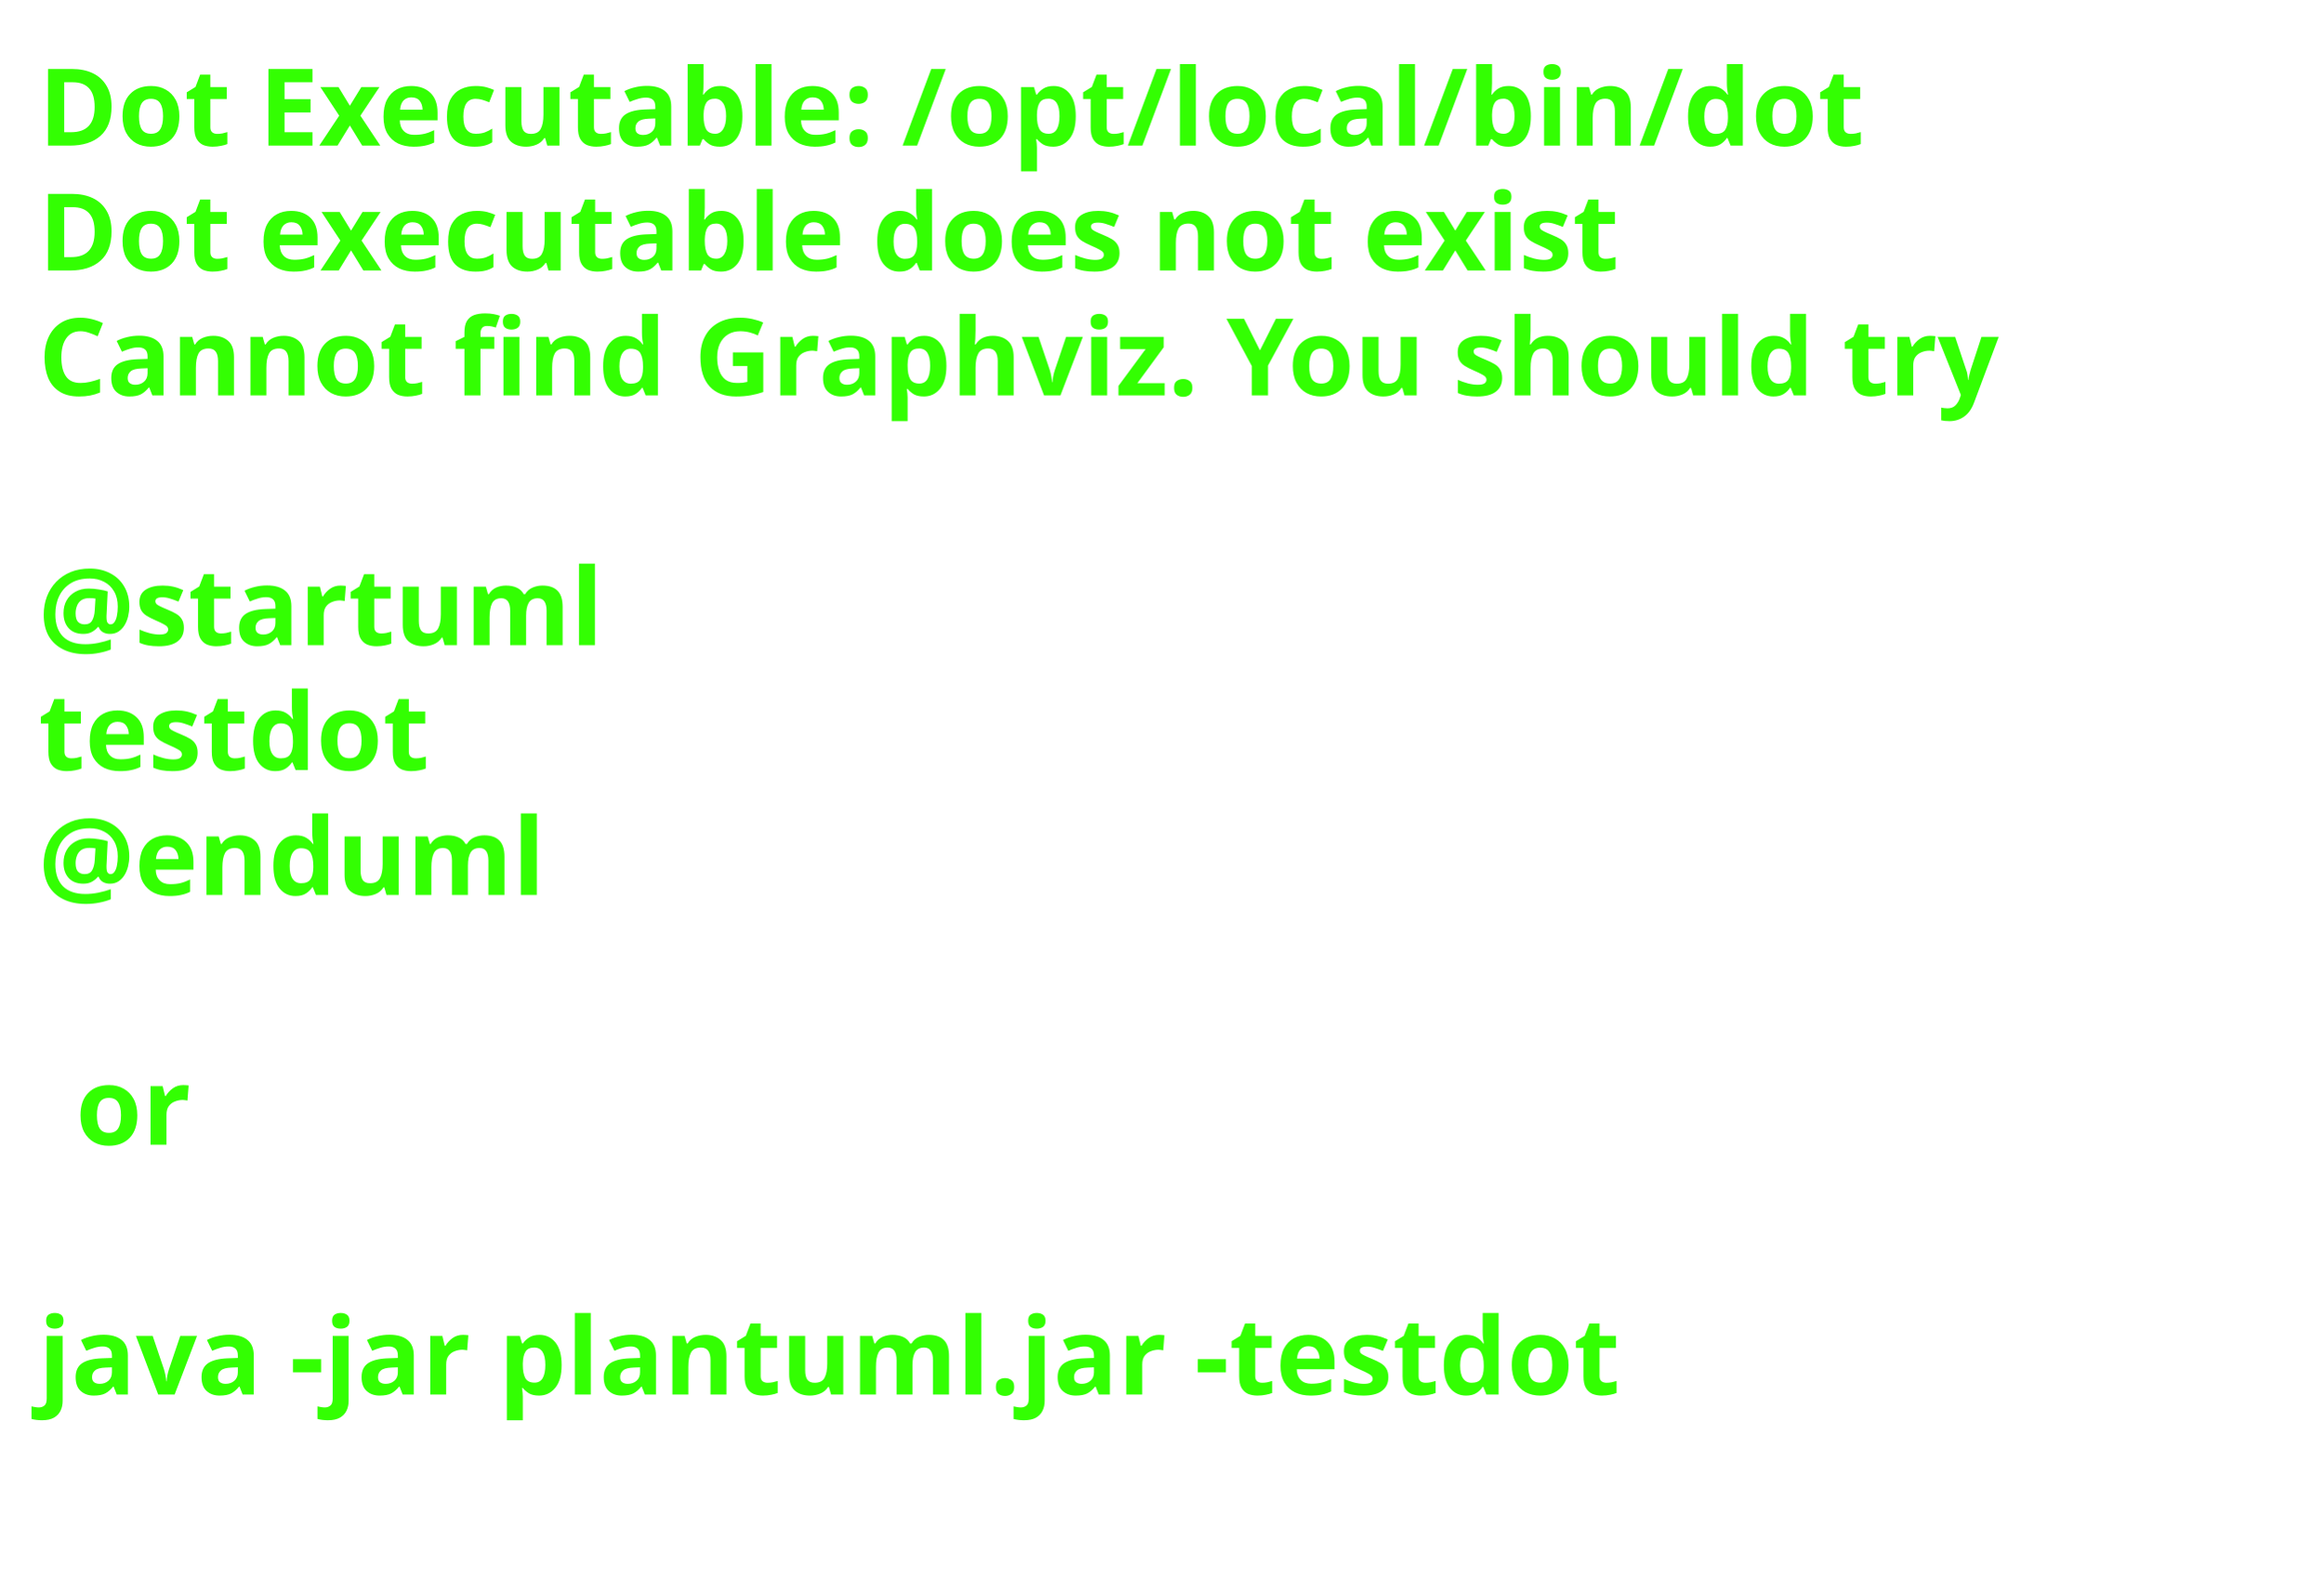
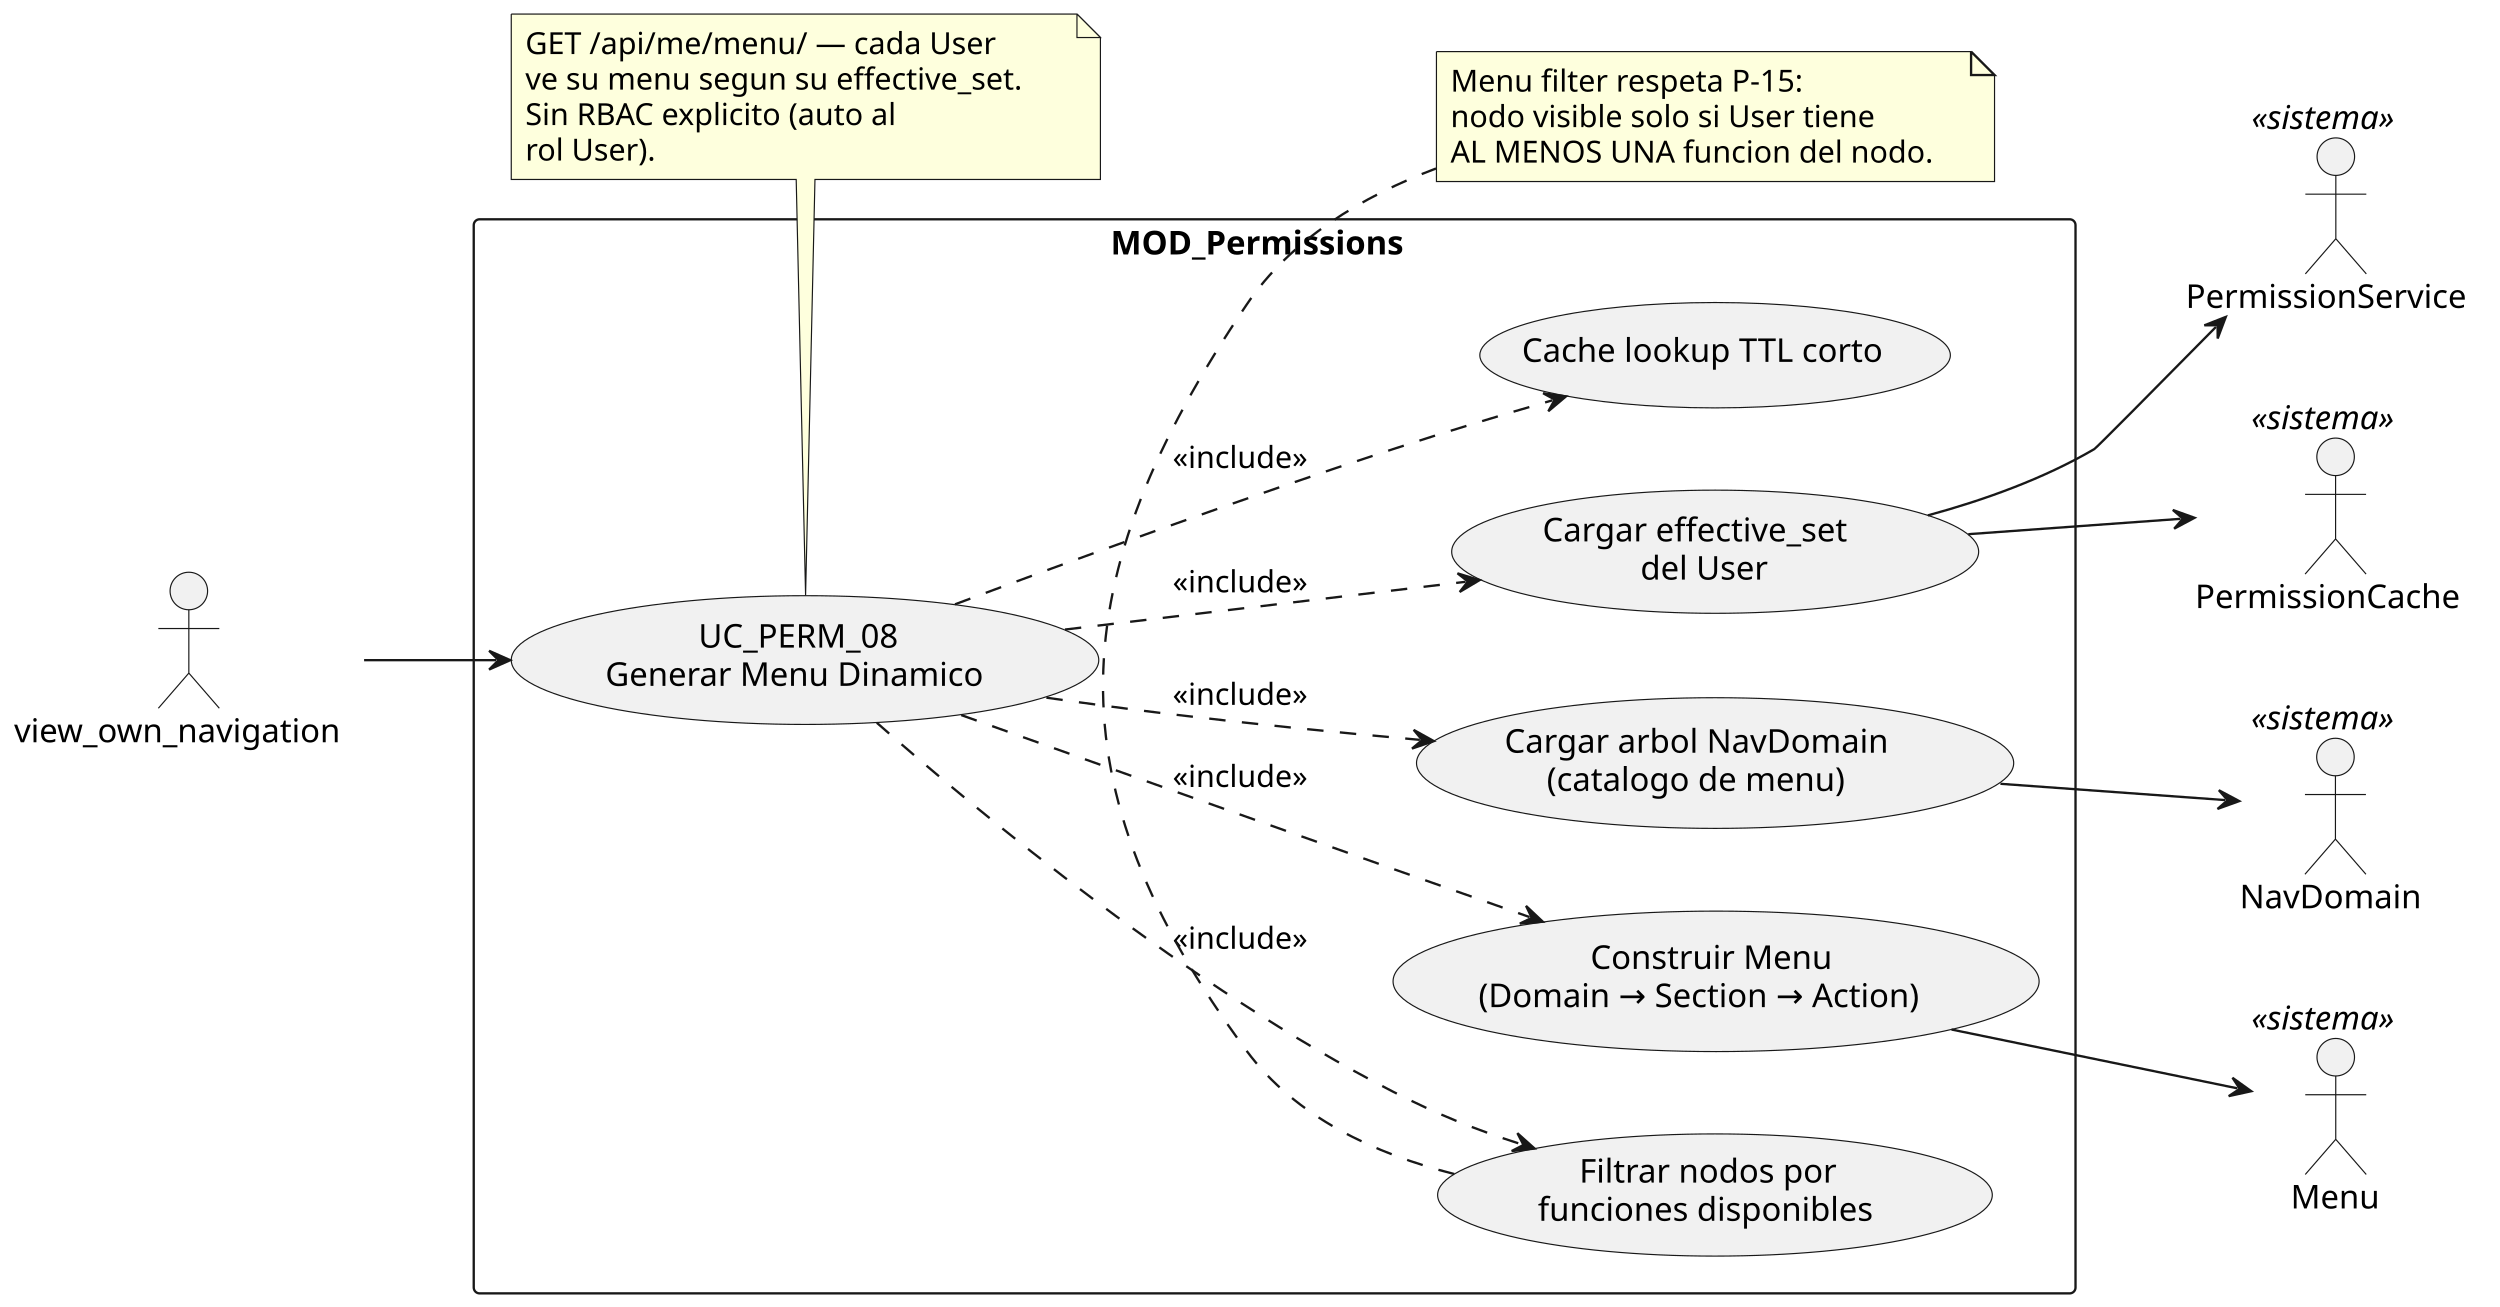
- <svg xmlns="http://www.w3.org/2000/svg" contentStyleType="text/css" height="206px" preserveAspectRatio="none" style="width:303px;height:206px;background:#FFFFFF;" version="1.1" viewBox="0 0 303 206" width="303px" zoomAndPan="magnify">
+ <svg xmlns="http://www.w3.org/2000/svg" contentStyleType="text/css" height="557px" preserveAspectRatio="none" style="width:1066px;height:557px;background:#FFFFFF;" version="1.1" viewBox="0 0 1066 557" width="1066px" zoomAndPan="magnify">
  <defs />
  <g>
-     <text fill="#33FF02" font-family="sans-serif" font-size="14" font-weight="bold" lengthAdjust="spacing" textLength="264.954" x="5" y="19">Dot Executable: /opt/local/bin/dot</text>
-     <text fill="#33FF02" font-family="sans-serif" font-size="14" font-weight="bold" lengthAdjust="spacing" textLength="236.264" x="5" y="35.297">Dot executable does not exist</text>
-     <text fill="#33FF02" font-family="sans-serif" font-size="14" font-weight="bold" lengthAdjust="spacing" textLength="291.587" x="5" y="51.594">Cannot find Graphviz. You should try</text>
-     <text fill="#33FF02" font-family="sans-serif" font-size="14" font-weight="bold" lengthAdjust="spacing" textLength="4.874" x="5" y="67.891"> </text>
-     <text fill="#33FF02" font-family="sans-serif" font-size="14" font-weight="bold" lengthAdjust="spacing" textLength="81.423" x="5" y="84.188">@startuml</text>
-     <text fill="#33FF02" font-family="sans-serif" font-size="14" font-weight="bold" lengthAdjust="spacing" textLength="57.545" x="5" y="100.484">testdot</text>
-     <text fill="#33FF02" font-family="sans-serif" font-size="14" font-weight="bold" lengthAdjust="spacing" textLength="72.837" x="5" y="116.781">@enduml</text>
-     <text fill="#33FF02" font-family="sans-serif" font-size="14" font-weight="bold" lengthAdjust="spacing" textLength="4.874" x="5" y="133.078"> </text>
-     <text fill="#33FF02" font-family="sans-serif" font-size="14" font-weight="bold" lengthAdjust="spacing" textLength="16.523" x="9.874" y="149.375">or</text>
-     <text fill="#33FF02" font-family="sans-serif" font-size="14" font-weight="bold" lengthAdjust="spacing" textLength="4.874" x="5" y="165.672"> </text>
-     <text fill="#33FF02" font-family="sans-serif" font-size="14" font-weight="bold" lengthAdjust="spacing" textLength="234.507" x="5" y="181.969">java -jar plantuml.jar -testdot</text>
-     <text fill="#33FF02" font-family="sans-serif" font-size="14" font-weight="bold" lengthAdjust="spacing" textLength="4.874" x="5" y="198.266"> </text>
+     <g id="cluster_MOD_Permissions">
+       <rect fill="none" height="458" rx="2.5" ry="2.5" style="stroke:#181818;stroke-width:1.0;" width="683" x="202" y="93.5" />
+       <text fill="#000000" font-family="sans-serif" font-size="14" font-weight="bold" lengthAdjust="spacing" textLength="139.884" x="473.558" y="108.495">MOD_Permissions</text>
+     </g>
+     <g id="elem_UC_PERM_08">
+       <ellipse cx="343.258" cy="281.452" fill="#F1F1F1" rx="125.258" ry="27.452" style="stroke:#181818;stroke-width:0.5;" />
+       <text fill="#000000" font-family="sans-serif" font-size="14" lengthAdjust="spacing" textLength="90.932" x="297.793" y="276.15">UC_PERM_08</text>
+       <text fill="#000000" font-family="sans-serif" font-size="14" lengthAdjust="spacing" textLength="170.29" x="258.113" y="292.447">Generar Menu Dinamico</text>
+     </g>
+     <g id="elem_LOAD_EFFECTIVE">
+       <ellipse cx="731.348" cy="235.258" fill="#F1F1F1" rx="112.349" ry="26.259" style="stroke:#181818;stroke-width:0.5;" />
+       <text fill="#000000" font-family="sans-serif" font-size="14" lengthAdjust="spacing" textLength="141.237" x="657.73" y="230.858">Cargar effective_set</text>
+       <text fill="#000000" font-family="sans-serif" font-size="14" lengthAdjust="spacing" textLength="57.75" x="699.473" y="247.155">del User</text>
+     </g>
+     <g id="elem_LOAD_NAV">
+       <ellipse cx="731.32" cy="325.364" fill="#F1F1F1" rx="127.32" ry="27.864" style="stroke:#181818;stroke-width:0.5;" />
+       <text fill="#000000" font-family="sans-serif" font-size="14" lengthAdjust="spacing" textLength="173.571" x="641.535" y="320.963">Cargar arbol NavDomain</text>
+       <text fill="#000000" font-family="sans-serif" font-size="14" lengthAdjust="spacing" textLength="137.573" x="659.534" y="337.26">(catalogo de menu)</text>
+     </g>
+     <g id="elem_FILTRAR">
+       <ellipse cx="731.257" cy="509.551" fill="#F1F1F1" rx="118.257" ry="26.051" style="stroke:#181818;stroke-width:0.5;" />
+       <text fill="#000000" font-family="sans-serif" font-size="14" lengthAdjust="spacing" textLength="115.705" x="673.404" y="504.25">Filtrar nodos por</text>
+       <text fill="#000000" font-family="sans-serif" font-size="14" lengthAdjust="spacing" textLength="151.026" x="655.744" y="520.547">funciones disponibles</text>
+     </g>
+     <g id="elem_CONSTRUIR">
+       <ellipse cx="731.74" cy="418.448" fill="#F1F1F1" rx="137.74" ry="29.948" style="stroke:#181818;stroke-width:0.5;" />
+       <text fill="#000000" font-family="sans-serif" font-size="14" lengthAdjust="spacing" textLength="107.16" x="678.16" y="413.146">Construir Menu</text>
+       <text fill="#000000" font-family="sans-serif" font-size="14" lengthAdjust="spacing" textLength="202.617" x="630.431" y="429.443">(Domain → Section → Action)</text>
+     </g>
+     <g id="elem_CACHE_LOOKUP">
+       <ellipse cx="731.316" cy="151.463" fill="#F1F1F1" rx="100.316" ry="22.463" style="stroke:#181818;stroke-width:0.5;" />
+       <text fill="#000000" font-family="sans-serif" font-size="14" lengthAdjust="spacing" textLength="164.753" x="648.939" y="154.31">Cache lookup TTL corto</text>
+     </g>
+     <g id="elem_view_own_navigation">
+       <ellipse cx="80.519" cy="252" fill="#F1F1F1" rx="8" ry="8" style="stroke:#181818;stroke-width:0.5;" />
+       <path d="M80.519,260 L80.519,287 M67.519,268 L93.519,268 M80.519,287 L67.519,302 M80.519,287 L93.519,302 " fill="none" style="stroke:#181818;stroke-width:0.5;" />
+       <text fill="#000000" font-family="sans-serif" font-size="14" lengthAdjust="spacing" textLength="149.037" x="6" y="316.495">view_own_navigation</text>
+     </g>
+     <g id="elem_PermissionService">
+       <ellipse cx="995.998" cy="66.797" fill="#F1F1F1" rx="8" ry="8" style="stroke:#181818;stroke-width:0.5;" />
+       <path d="M995.998,74.797 L995.998,101.797 M982.998,82.797 L1008.998,82.797 M995.998,101.797 L982.998,116.797 M995.998,101.797 L1008.998,116.797 " fill="none" style="stroke:#181818;stroke-width:0.5;" />
+       <text fill="#000000" font-family="sans-serif" font-size="14" lengthAdjust="spacing" textLength="127.996" x="932" y="131.292">PermissionService</text>
+       <text fill="#000000" font-family="sans-serif" font-size="14" font-style="italic" lengthAdjust="spacing" textLength="71.928" x="960.034" y="54.995">«sistema»</text>
+     </g>
+     <g id="elem_PermissionCache">
+       <ellipse cx="995.896" cy="194.797" fill="#F1F1F1" rx="8" ry="8" style="stroke:#181818;stroke-width:0.5;" />
+       <path d="M995.896,202.797 L995.896,229.797 M982.896,210.797 L1008.896,210.797 M995.896,229.797 L982.896,244.797 M995.896,229.797 L1008.896,244.797 " fill="none" style="stroke:#181818;stroke-width:0.5;" />
+       <text fill="#000000" font-family="sans-serif" font-size="14" lengthAdjust="spacing" textLength="119.793" x="936" y="259.292">PermissionCache</text>
+       <text fill="#000000" font-family="sans-serif" font-size="14" font-style="italic" lengthAdjust="spacing" textLength="71.928" x="959.933" y="182.995">«sistema»</text>
+     </g>
+     <g id="elem_NavDomain">
+       <ellipse cx="995.831" cy="322.797" fill="#F1F1F1" rx="8" ry="8" style="stroke:#181818;stroke-width:0.5;" />
+       <path d="M995.831,330.797 L995.831,357.797 M982.831,338.797 L1008.831,338.797 M995.831,357.797 L982.831,372.797 M995.831,357.797 L1008.831,372.797 " fill="none" style="stroke:#181818;stroke-width:0.5;" />
+       <text fill="#000000" font-family="sans-serif" font-size="14" lengthAdjust="spacing" textLength="81.662" x="955" y="387.292">NavDomain</text>
+       <text fill="#000000" font-family="sans-serif" font-size="14" font-style="italic" lengthAdjust="spacing" textLength="71.928" x="959.867" y="310.995">«sistema»</text>
+     </g>
+     <g id="elem_Menu">
+       <ellipse cx="995.964" cy="450.797" fill="#F1F1F1" rx="8" ry="8" style="stroke:#181818;stroke-width:0.5;" />
+       <path d="M995.964,458.797 L995.964,485.797 M982.964,466.797 L1008.964,466.797 M995.964,485.797 L982.964,500.797 M995.964,485.797 L1008.964,500.797 " fill="none" style="stroke:#181818;stroke-width:0.5;" />
+       <text fill="#000000" font-family="sans-serif" font-size="14" lengthAdjust="spacing" textLength="38.438" x="976.745" y="515.292">Menu</text>
+       <text fill="#000000" font-family="sans-serif" font-size="14" font-style="italic" lengthAdjust="spacing" textLength="71.928" x="960" y="438.995">«sistema»</text>
+     </g>
+     <g id="elem_GMN24">
+       <path d="M218,6 L218,76.531 A0,0 0 0 0 218,76.531 L339.5,76.531 L343.5,253.84 L347.5,76.531 L469.217,76.531 A0,0 0 0 0 469.217,76.531 L469.217,16 L459.217,6 L218,6 A0,0 0 0 0 218,6 " fill="#FEFFDD" style="stroke:#181818;stroke-width:0.5;" />
+       <path d="M459.217,6 L459.217,16 L469.217,16 L459.217,6 " fill="#FEFFDD" style="stroke:#181818;stroke-width:0.5;" />
+       <text fill="#000000" font-family="sans-serif" font-size="13" lengthAdjust="spacing" textLength="211.872" x="224" y="23.067">GET /api/me/menu/ — cada User</text>
+       <text fill="#000000" font-family="sans-serif" font-size="13" lengthAdjust="spacing" textLength="230.217" x="224" y="38.2">ve su menu segun su effective_set.</text>
+       <text fill="#000000" font-family="sans-serif" font-size="13" lengthAdjust="spacing" textLength="173.437" x="224" y="53.333">Sin RBAC explicito (auto al</text>
+       <text fill="#000000" font-family="sans-serif" font-size="13" lengthAdjust="spacing" textLength="59.877" x="224" y="68.465">rol User).</text>
+     </g>
+     <g id="elem_GMN27">
+       <path d="M612.5,22 L612.5,77.398 L850.469,77.398 L850.469,32 L840.469,22 L612.5,22 " fill="#FEFFDD" style="stroke:#181818;stroke-width:0.5;" />
+       <path d="M840.469,22 L840.469,32 L850.469,32 L840.469,22 " fill="#FEFFDD" style="stroke:#181818;stroke-width:1.0;" />
+       <text fill="#000000" font-family="sans-serif" font-size="13" lengthAdjust="spacing" textLength="161.211" x="618.5" y="39.067">Menu filter respeta P-15:</text>
+       <text fill="#000000" font-family="sans-serif" font-size="13" lengthAdjust="spacing" textLength="193.864" x="618.5" y="54.2">nodo visible solo si User tiene</text>
+       <text fill="#000000" font-family="sans-serif" font-size="13" lengthAdjust="spacing" textLength="216.969" x="618.5" y="69.332">AL MENOS UNA funcion del nodo.</text>
+     </g>
+     <g id="link_view_own_navigation_UC_PERM_08">
+       <path d="M155.25,281.5 C174.69,281.5 190.23,281.5 211.56,281.5 " fill="none" id="view_own_navigation-to-UC_PERM_08" style="stroke:#181818;stroke-width:1.0;" />
+       <polygon fill="#181818" points="217.56,281.5,208.56,277.5,212.56,281.5,208.56,285.5,217.56,281.5" style="stroke:#181818;stroke-width:1.0;" />
+     </g>
+     <g id="link_UC_PERM_08_CACHE_LOOKUP">
+       <path d="M407.2,257.68 C457.43,238.89 529.87,212.44 594,191.5 C617.94,183.68 638.716,177.405 661.976,170.685 " fill="none" id="UC_PERM_08-to-CACHE_LOOKUP" style="stroke:#181818;stroke-width:1.0;stroke-dasharray:7.0,7.0;" />
+       <polygon fill="#181818" points="667.74,169.02,657.983,167.675,662.937,170.408,660.204,175.361,667.74,169.02" style="stroke:#181818;stroke-width:1.0;" />
+       <text fill="#000000" font-family="sans-serif" font-size="13" lengthAdjust="spacing" textLength="63.007" x="500" y="199.567">«include»</text>
+     </g>
+     <g id="link_UC_PERM_08_LOAD_EFFECTIVE">
+       <path d="M454.08,268.44 C509.69,261.81 570.782,254.53 624.922,248.08 " fill="none" id="UC_PERM_08-to-LOAD_EFFECTIVE" style="stroke:#181818;stroke-width:1.0;stroke-dasharray:7.0,7.0;" />
+       <polygon fill="#181818" points="630.88,247.37,621.47,244.463,625.915,247.962,622.416,252.407,630.88,247.37" style="stroke:#181818;stroke-width:1.0;" />
+       <text fill="#000000" font-family="sans-serif" font-size="13" lengthAdjust="spacing" textLength="63.007" x="500" y="252.567">«include»</text>
+     </g>
+     <g id="link_UC_PERM_08_LOAD_NAV">
+       <path d="M446.19,297.49 C463.78,300.01 481.9,302.45 499,304.5 C535.46,308.86 569.284,312.246 605.424,315.476 " fill="none" id="UC_PERM_08-to-LOAD_NAV" style="stroke:#181818;stroke-width:1.0;stroke-dasharray:7.0,7.0;" />
+       <polygon fill="#181818" points="611.4,316.01,602.792,311.225,606.42,315.565,602.08,319.193,611.4,316.01" style="stroke:#181818;stroke-width:1.0;" />
+       <text fill="#000000" font-family="sans-serif" font-size="13" lengthAdjust="spacing" textLength="63.007" x="500" y="300.567">«include»</text>
+     </g>
+     <g id="link_UC_PERM_08_FILTRAR">
+       <path d="M373.87,308.18 C418.48,347.48 507.31,421.07 594,465.5 C612.83,475.15 628.5,481.408 648.65,487.908 " fill="none" id="UC_PERM_08-to-FILTRAR" style="stroke:#181818;stroke-width:1.0;stroke-dasharray:7.0,7.0;" />
+       <polygon fill="#181818" points="654.36,489.75,647.023,483.18,649.601,488.215,644.567,490.794,654.36,489.75" style="stroke:#181818;stroke-width:1.0;" />
+       <text fill="#000000" font-family="sans-serif" font-size="13" lengthAdjust="spacing" textLength="63.007" x="500" y="404.567">«include»</text>
+     </g>
+     <g id="link_UC_PERM_08_CONSTRUIR">
+       <path d="M409.87,304.91 C460.19,322.91 531.47,348.35 594,370.5 C614.72,377.84 631.56,383.78 652.21,391.04 " fill="none" id="UC_PERM_08-to-CONSTRUIR" style="stroke:#181818;stroke-width:1.0;stroke-dasharray:7.0,7.0;" />
+       <polygon fill="#181818" points="657.87,393.03,650.706,386.271,653.153,391.372,648.053,393.818,657.87,393.03" style="stroke:#181818;stroke-width:1.0;" />
+       <text fill="#000000" font-family="sans-serif" font-size="13" lengthAdjust="spacing" textLength="63.007" x="500" y="335.567">«include»</text>
+     </g>
+     <g id="link_LOAD_EFFECTIVE_PermissionService">
+       <path d="M822.03,219.76 C846.1,213.22 871.42,204.11 893,191.5 C893.92,190.96 918.227,166.412 944.877,139.392 " fill="none" id="LOAD_EFFECTIVE-to-PermissionService" style="stroke:#181818;stroke-width:1.0;" />
+       <polygon fill="#181818" points="949.09,135.12,939.922,138.719,945.579,138.68,945.618,144.337,949.09,135.12" style="stroke:#181818;stroke-width:1.0;" />
+     </g>
+     <g id="link_LOAD_EFFECTIVE_PermissionCache">
+       <path d="M839.27,227.77 C872.2,225.39 901.276,223.283 929.776,221.223 " fill="none" id="LOAD_EFFECTIVE-to-PermissionCache" style="stroke:#181818;stroke-width:1.0;" />
+       <polygon fill="#181818" points="935.76,220.79,926.495,217.449,930.773,221.15,927.072,225.428,935.76,220.79" style="stroke:#181818;stroke-width:1.0;" />
+     </g>
+     <g id="link_LOAD_NAV_NavDomain">
+       <path d="M852.99,334.22 C889.65,336.87 921.456,339.177 948.826,341.157 " fill="none" id="LOAD_NAV-to-NavDomain" style="stroke:#181818;stroke-width:1.0;" />
+       <polygon fill="#181818" points="954.81,341.59,946.122,336.951,949.823,341.229,945.545,344.93,954.81,341.59" style="stroke:#181818;stroke-width:1.0;" />
+     </g>
+     <g id="link_CONSTRUIR_Menu">
+       <path d="M832.11,438.99 C877.08,448.24 921.423,457.36 954.063,464.08 " fill="none" id="CONSTRUIR-to-Menu" style="stroke:#181818;stroke-width:1.0;" />
+       <polygon fill="#181818" points="959.94,465.29,951.932,459.557,955.043,464.282,950.318,467.393,959.94,465.29" style="stroke:#181818;stroke-width:1.0;" />
+     </g>
+     <g id="link_FILTRAR_GMN27">
+       <path d="M620.11,500.6 C586.22,492.04 552.44,476.34 531.5,448 C447.52,334.32 452.39,247.12 531.5,130 C550.41,102.01 580.84,83.75 612.32,71.84 " fill="none" id="FILTRAR-GMN27" style="stroke:#181818;stroke-width:1.0;stroke-dasharray:7.0,7.0;" />
+     </g>
  </g>
</svg>
